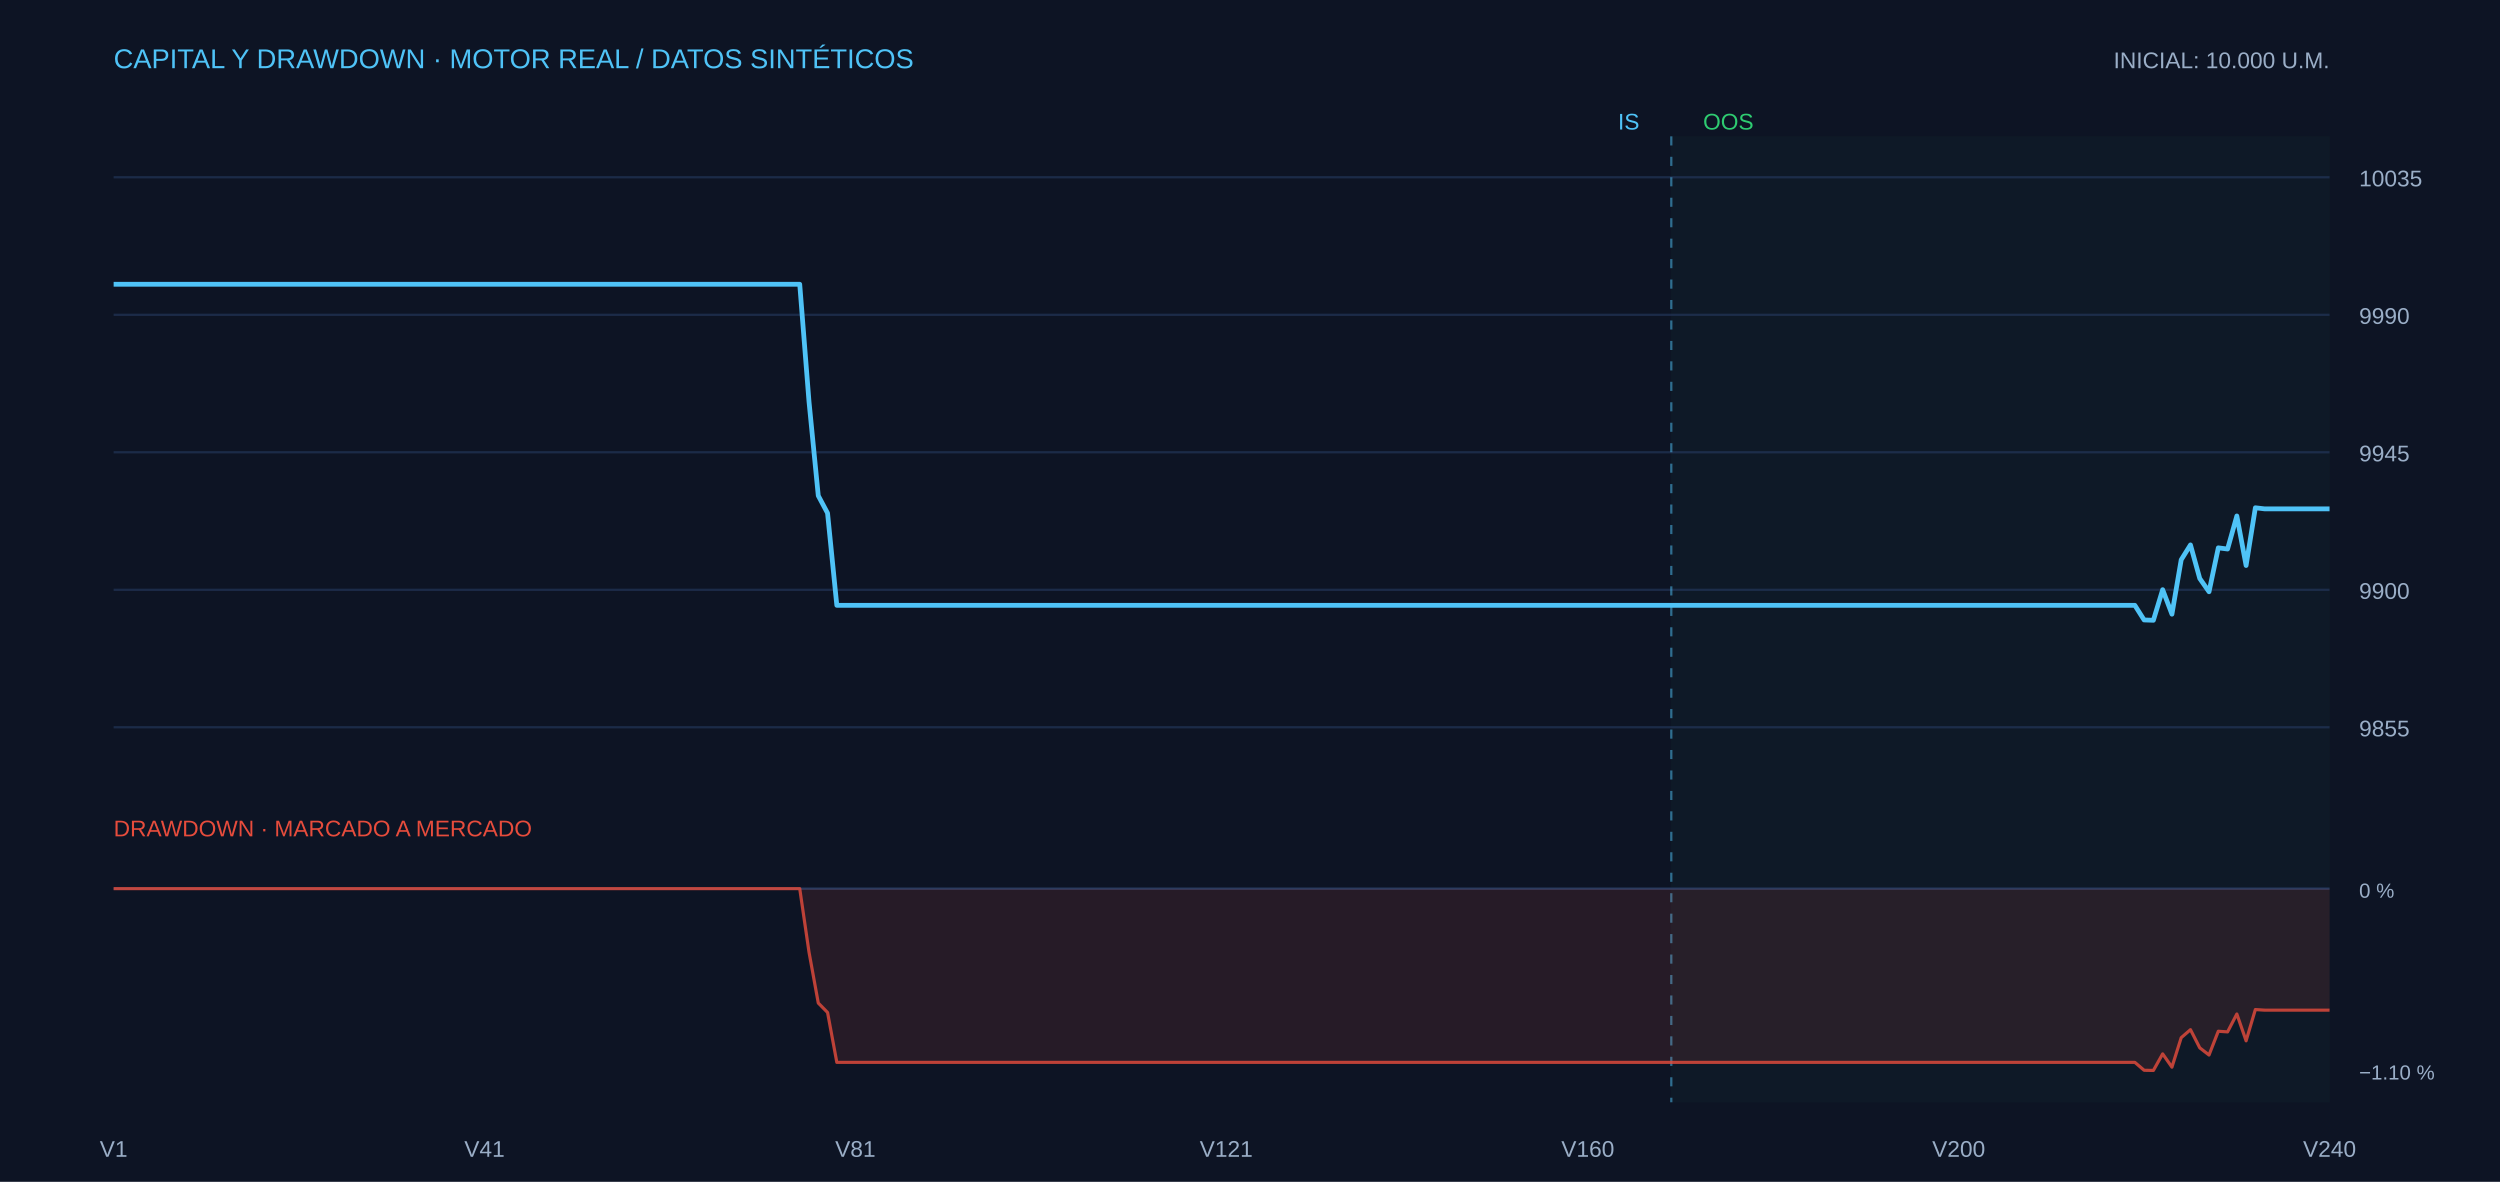
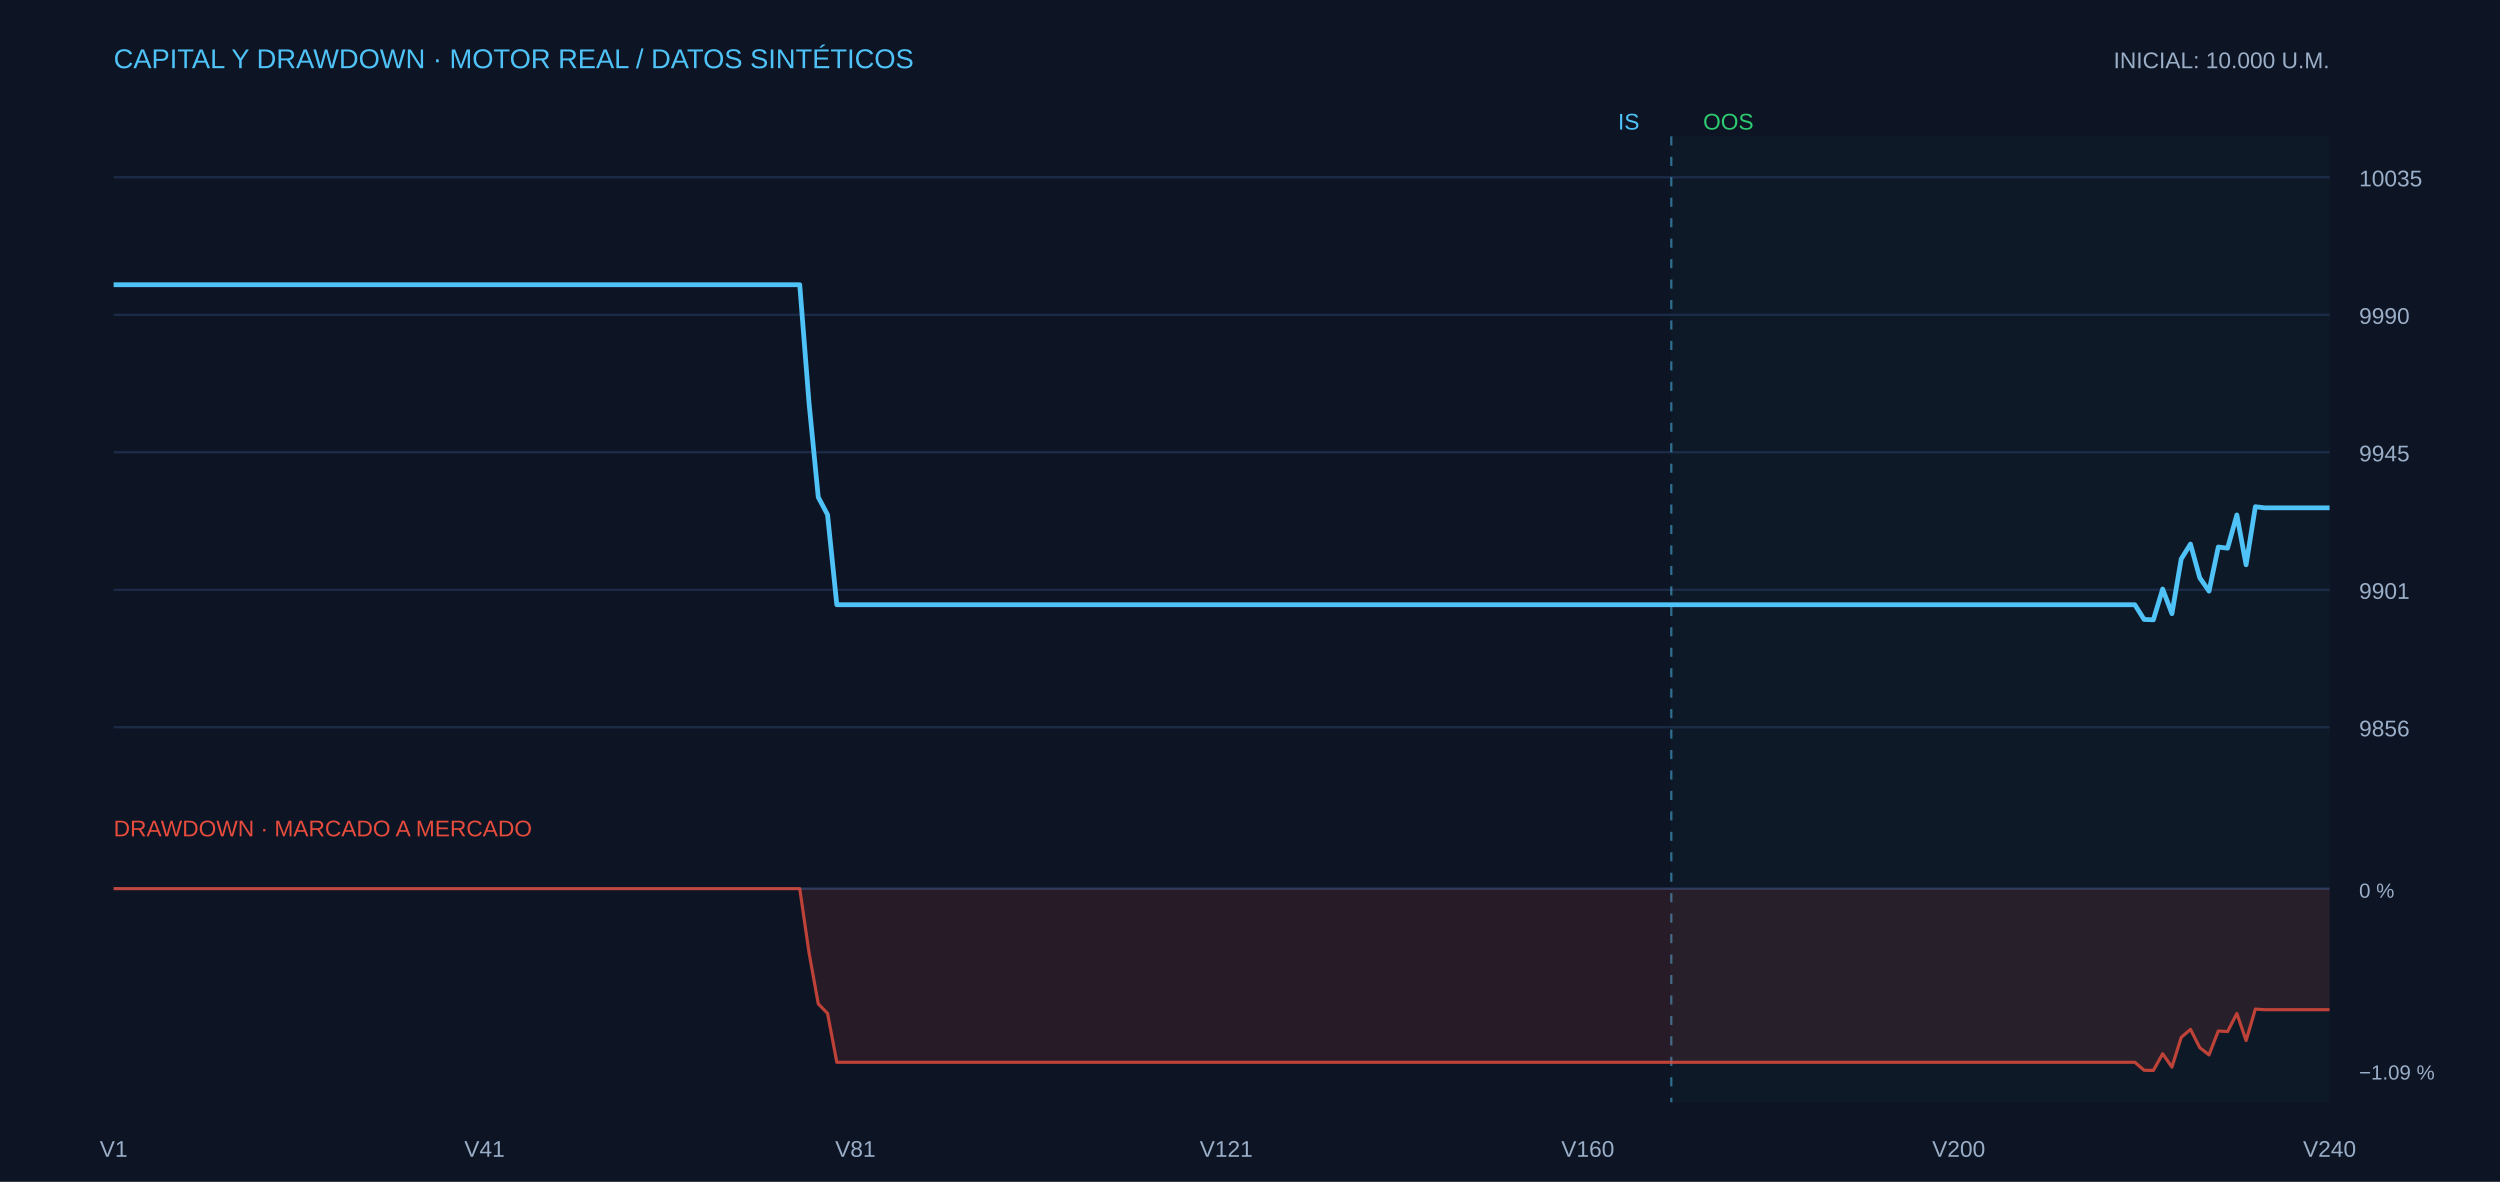
<svg xmlns="http://www.w3.org/2000/svg" viewBox="0 0 1100 520" role="img">
  <rect width="1100" height="520" fill="#0d1424" />
  <text x="50.00" y="30.00" fill="#4fc3f7" font-size="12" font-family="Segoe UI,Arial,sans-serif" text-anchor="start">CAPITAL Y DRAWDOWN · MOTOR REAL / DATOS SINTÉTICOS</text>
  <text x="1025.00" y="30.00" fill="#9aaec7" font-size="10" font-family="Segoe UI,Arial,sans-serif" text-anchor="end">INICIAL: 10.000 U.M.</text>
  <rect x="735.36" y="60" width="289.64" height="425" fill="#2ecc71" opacity=".035" />
  <polyline points="50.00,320.00 1025.00,320.00" fill="none" stroke="#253a60" stroke-width="1" opacity="0.6" stroke-linejoin="round" />
-   <text x="1038.00" y="324.00" fill="#9aaec7" font-size="10" font-family="Segoe UI,Arial,sans-serif" text-anchor="start">9855</text>
+   <text x="1038.00" y="324.00" fill="#9aaec7" font-size="10" font-family="Segoe UI,Arial,sans-serif" text-anchor="start">9856</text>
  <polyline points="50.00,259.50 1025.00,259.50" fill="none" stroke="#253a60" stroke-width="1" opacity="0.6" stroke-linejoin="round" />
-   <text x="1038.00" y="263.50" fill="#9aaec7" font-size="10" font-family="Segoe UI,Arial,sans-serif" text-anchor="start">9900</text>
+   <text x="1038.00" y="263.50" fill="#9aaec7" font-size="10" font-family="Segoe UI,Arial,sans-serif" text-anchor="start">9901</text>
  <polyline points="50.00,199.00 1025.00,199.00" fill="none" stroke="#253a60" stroke-width="1" opacity="0.6" stroke-linejoin="round" />
  <text x="1038.00" y="203.00" fill="#9aaec7" font-size="10" font-family="Segoe UI,Arial,sans-serif" text-anchor="start">9945</text>
  <polyline points="50.00,138.50 1025.00,138.50" fill="none" stroke="#253a60" stroke-width="1" opacity="0.6" stroke-linejoin="round" />
  <text x="1038.00" y="142.50" fill="#9aaec7" font-size="10" font-family="Segoe UI,Arial,sans-serif" text-anchor="start">9990</text>
  <polyline points="50.00,78.00 1025.00,78.00" fill="none" stroke="#253a60" stroke-width="1" opacity="0.6" stroke-linejoin="round" />
  <text x="1038.00" y="82.00" fill="#9aaec7" font-size="10" font-family="Segoe UI,Arial,sans-serif" text-anchor="start">10035</text>
-   <polyline points="50.00,125.08 54.08,125.08 58.16,125.08 62.24,125.08 66.32,125.08 70.40,125.08 74.48,125.08 78.56,125.08 82.64,125.08 86.72,125.08 90.79,125.08 94.87,125.08 98.95,125.08 103.03,125.08 107.11,125.08 111.19,125.08 115.27,125.08 119.35,125.08 123.43,125.08 127.51,125.08 131.59,125.08 135.67,125.08 139.75,125.08 143.83,125.08 147.91,125.08 151.99,125.08 156.07,125.08 160.15,125.08 164.23,125.08 168.31,125.08 172.38,125.08 176.46,125.08 180.54,125.08 184.62,125.08 188.70,125.08 192.78,125.08 196.86,125.08 200.94,125.08 205.02,125.08 209.10,125.08 213.18,125.08 217.26,125.08 221.34,125.08 225.42,125.08 229.50,125.08 233.58,125.08 237.66,125.08 241.74,125.08 245.82,125.08 249.90,125.08 253.97,125.08 258.05,125.08 262.13,125.08 266.21,125.08 270.29,125.08 274.37,125.08 278.45,125.08 282.53,125.08 286.61,125.08 290.69,125.08 294.77,125.08 298.85,125.08 302.93,125.08 307.01,125.08 311.09,125.08 315.17,125.08 319.25,125.08 323.33,125.08 327.41,125.08 331.49,125.08 335.56,125.08 339.64,125.08 343.72,125.08 347.80,125.08 351.88,125.08 355.96,176.70 360.04,218.11 364.12,225.77 368.20,266.34 372.28,266.34 376.36,266.34 380.44,266.34 384.52,266.34 388.60,266.34 392.68,266.34 396.76,266.34 400.84,266.34 404.92,266.34 409.00,266.34 413.08,266.34 417.15,266.34 421.23,266.34 425.31,266.34 429.39,266.34 433.47,266.34 437.55,266.34 441.63,266.34 445.71,266.34 449.79,266.34 453.87,266.34 457.95,266.34 462.03,266.34 466.11,266.34 470.19,266.34 474.27,266.34 478.35,266.34 482.43,266.34 486.51,266.34 490.59,266.34 494.67,266.34 498.74,266.34 502.82,266.34 506.90,266.34 510.98,266.34 515.06,266.34 519.14,266.34 523.22,266.34 527.30,266.34 531.38,266.34 535.46,266.34 539.54,266.34 543.62,266.34 547.70,266.34 551.78,266.34 555.86,266.34 559.94,266.34 564.02,266.34 568.10,266.34 572.18,266.34 576.26,266.34 580.33,266.34 584.41,266.34 588.49,266.34 592.57,266.34 596.65,266.34 600.73,266.34 604.81,266.34 608.89,266.34 612.97,266.34 617.05,266.34 621.13,266.34 625.21,266.34 629.29,266.34 633.37,266.34 637.45,266.34 641.53,266.34 645.61,266.34 649.69,266.34 653.77,266.34 657.85,266.34 661.92,266.34 666.00,266.34 670.08,266.34 674.16,266.34 678.24,266.34 682.32,266.34 686.40,266.34 690.48,266.34 694.56,266.34 698.64,266.34 702.72,266.34 706.80,266.34 710.88,266.34 714.96,266.34 719.04,266.34 723.12,266.34 727.20,266.34 731.28,266.34 735.36,266.34 739.44,266.34 743.51,266.34 747.59,266.34 751.67,266.34 755.75,266.34 759.83,266.34 763.91,266.34 767.99,266.34 772.07,266.34 776.15,266.34 780.23,266.34 784.31,266.34 788.39,266.34 792.47,266.34 796.55,266.34 800.63,266.34 804.71,266.34 808.79,266.34 812.87,266.34 816.95,266.34 821.03,266.34 825.10,266.34 829.18,266.34 833.26,266.34 837.34,266.34 841.42,266.34 845.50,266.34 849.58,266.34 853.66,266.34 857.74,266.34 861.82,266.34 865.90,266.34 869.98,266.34 874.06,266.34 878.14,266.34 882.22,266.34 886.30,266.34 890.38,266.34 894.46,266.34 898.54,266.34 902.62,266.34 906.69,266.34 910.77,266.34 914.85,266.34 918.93,266.34 923.01,266.34 927.09,266.34 931.17,266.34 935.25,266.34 939.33,266.34 943.41,272.78 947.49,272.92 951.57,259.46 955.65,270.24 959.73,246.30 963.81,239.76 967.89,254.54 971.97,260.37 976.05,241.05 980.13,241.57 984.21,227.03 988.28,248.82 992.36,223.42 996.44,223.90 1000.52,223.90 1004.60,223.90 1008.68,223.90 1012.76,223.90 1016.84,223.90 1020.92,223.90 1025.00,223.90" fill="none" stroke="#4fc3f7" stroke-width="2.1" opacity="1" stroke-linejoin="round" />
+   <polyline points="50.00,125.29 54.08,125.29 58.16,125.29 62.24,125.29 66.32,125.29 70.40,125.29 74.48,125.29 78.56,125.29 82.64,125.29 86.72,125.29 90.79,125.29 94.87,125.29 98.95,125.29 103.03,125.29 107.11,125.29 111.19,125.29 115.27,125.29 119.35,125.29 123.43,125.29 127.51,125.29 131.59,125.29 135.67,125.29 139.75,125.29 143.83,125.29 147.91,125.29 151.99,125.29 156.07,125.29 160.15,125.29 164.23,125.29 168.31,125.29 172.38,125.29 176.46,125.29 180.54,125.29 184.62,125.29 188.70,125.29 192.78,125.29 196.86,125.29 200.94,125.29 205.02,125.29 209.10,125.29 213.18,125.29 217.26,125.29 221.34,125.29 225.42,125.29 229.50,125.29 233.58,125.29 237.66,125.29 241.74,125.29 245.82,125.29 249.90,125.29 253.97,125.29 258.05,125.29 262.13,125.29 266.21,125.29 270.29,125.29 274.37,125.29 278.45,125.29 282.53,125.29 286.61,125.29 290.69,125.29 294.77,125.29 298.85,125.29 302.93,125.29 307.01,125.29 311.09,125.29 315.17,125.29 319.25,125.29 323.33,125.29 327.41,125.29 331.49,125.29 335.56,125.29 339.64,125.29 343.72,125.29 347.80,125.29 351.88,125.29 355.96,177.15 360.04,218.76 364.12,226.46 368.20,266.09 372.28,266.09 376.36,266.09 380.44,266.09 384.52,266.09 388.60,266.09 392.68,266.09 396.76,266.09 400.84,266.09 404.92,266.09 409.00,266.09 413.08,266.09 417.15,266.09 421.23,266.09 425.31,266.09 429.39,266.09 433.47,266.09 437.55,266.09 441.63,266.09 445.71,266.09 449.79,266.09 453.87,266.09 457.95,266.09 462.03,266.09 466.11,266.09 470.19,266.09 474.27,266.09 478.35,266.09 482.43,266.09 486.51,266.09 490.59,266.09 494.67,266.09 498.74,266.09 502.82,266.09 506.90,266.09 510.98,266.09 515.06,266.09 519.14,266.09 523.22,266.09 527.30,266.09 531.38,266.09 535.46,266.09 539.54,266.09 543.62,266.09 547.70,266.09 551.78,266.09 555.86,266.09 559.94,266.09 564.02,266.09 568.10,266.09 572.18,266.09 576.26,266.09 580.33,266.09 584.41,266.09 588.49,266.09 592.57,266.09 596.65,266.09 600.73,266.09 604.81,266.09 608.89,266.09 612.97,266.09 617.05,266.09 621.13,266.09 625.21,266.09 629.29,266.09 633.37,266.09 637.45,266.09 641.53,266.09 645.61,266.09 649.69,266.09 653.77,266.09 657.85,266.09 661.92,266.09 666.00,266.09 670.08,266.09 674.16,266.09 678.24,266.09 682.32,266.09 686.40,266.09 690.48,266.09 694.56,266.09 698.64,266.09 702.72,266.09 706.80,266.09 710.88,266.09 714.96,266.09 719.04,266.09 723.12,266.09 727.20,266.09 731.28,266.09 735.36,266.09 739.44,266.09 743.51,266.09 747.59,266.09 751.67,266.09 755.75,266.09 759.83,266.09 763.91,266.09 767.99,266.09 772.07,266.09 776.15,266.09 780.23,266.09 784.31,266.09 788.39,266.09 792.47,266.09 796.55,266.09 800.63,266.09 804.71,266.09 808.79,266.09 812.87,266.09 816.95,266.09 821.03,266.09 825.10,266.09 829.18,266.09 833.26,266.09 837.34,266.09 841.42,266.09 845.50,266.09 849.58,266.09 853.66,266.09 857.74,266.09 861.82,266.09 865.90,266.09 869.98,266.09 874.06,266.09 878.14,266.09 882.22,266.09 886.30,266.09 890.38,266.09 894.46,266.09 898.54,266.09 902.62,266.09 906.69,266.09 910.77,266.09 914.85,266.09 918.93,266.09 923.01,266.09 927.09,266.09 931.17,266.09 935.25,266.09 939.33,266.09 943.41,272.56 947.49,272.71 951.57,259.18 955.65,270.01 959.73,245.96 963.81,239.39 967.89,254.23 971.97,260.09 976.05,240.68 980.13,241.20 984.21,226.59 988.28,248.49 992.36,222.96 996.44,223.45 1000.52,223.45 1004.60,223.45 1008.68,223.45 1012.76,223.45 1016.84,223.45 1020.92,223.45 1025.00,223.45" fill="none" stroke="#4fc3f7" stroke-width="2.1" opacity="1" stroke-linejoin="round" />
  <polyline points="735.36,60.00 735.36,485.00" fill="none" stroke="#4fc3f7" stroke-width="1" opacity="0.5" stroke-linejoin="round" stroke-dasharray="4 5" />
  <text x="721.36" y="57.00" fill="#4fc3f7" font-size="10" font-family="Segoe UI,Arial,sans-serif" text-anchor="end">IS</text>
  <text x="749.36" y="57.00" fill="#2ecc71" font-size="10" font-family="Segoe UI,Arial,sans-serif" text-anchor="start">OOS</text>
  <text x="50.00" y="368.00" fill="#e74c3c" font-size="10" font-family="Segoe UI,Arial,sans-serif" text-anchor="start">DRAWDOWN · MARCADO A MERCADO</text>
  <polyline points="50.00,391.00 1025.00,391.00" fill="none" stroke="#253a60" stroke-width="1" opacity="1" stroke-linejoin="round" />
-   <polygon points="50,391 50.00,391.00 54.08,391.00 58.16,391.00 62.24,391.00 66.32,391.00 70.40,391.00 74.48,391.00 78.56,391.00 82.64,391.00 86.72,391.00 90.79,391.00 94.87,391.00 98.95,391.00 103.03,391.00 107.11,391.00 111.19,391.00 115.27,391.00 119.35,391.00 123.43,391.00 127.51,391.00 131.59,391.00 135.67,391.00 139.75,391.00 143.83,391.00 147.91,391.00 151.99,391.00 156.07,391.00 160.15,391.00 164.23,391.00 168.31,391.00 172.38,391.00 176.46,391.00 180.54,391.00 184.62,391.00 188.70,391.00 192.78,391.00 196.86,391.00 200.94,391.00 205.02,391.00 209.10,391.00 213.18,391.00 217.26,391.00 221.34,391.00 225.42,391.00 229.50,391.00 233.58,391.00 237.66,391.00 241.74,391.00 245.82,391.00 249.90,391.00 253.97,391.00 258.05,391.00 262.13,391.00 266.21,391.00 270.29,391.00 274.37,391.00 278.45,391.00 282.53,391.00 286.61,391.00 290.69,391.00 294.77,391.00 298.85,391.00 302.93,391.00 307.01,391.00 311.09,391.00 315.17,391.00 319.25,391.00 323.33,391.00 327.41,391.00 331.49,391.00 335.56,391.00 339.64,391.00 343.72,391.00 347.80,391.00 351.88,391.00 355.96,418.93 360.04,441.34 364.12,445.49 368.20,467.44 372.28,467.44 376.36,467.44 380.44,467.44 384.52,467.44 388.60,467.44 392.68,467.44 396.76,467.44 400.84,467.44 404.92,467.44 409.00,467.44 413.08,467.44 417.15,467.44 421.23,467.44 425.31,467.44 429.39,467.44 433.47,467.44 437.55,467.44 441.63,467.44 445.71,467.44 449.79,467.44 453.87,467.44 457.95,467.44 462.03,467.44 466.11,467.44 470.19,467.44 474.27,467.44 478.35,467.44 482.43,467.44 486.51,467.44 490.59,467.44 494.67,467.44 498.74,467.44 502.82,467.44 506.90,467.44 510.98,467.44 515.06,467.44 519.14,467.44 523.22,467.44 527.30,467.44 531.38,467.44 535.46,467.44 539.54,467.44 543.62,467.44 547.70,467.44 551.78,467.44 555.86,467.44 559.94,467.44 564.02,467.44 568.10,467.44 572.18,467.44 576.26,467.44 580.33,467.44 584.41,467.44 588.49,467.44 592.57,467.44 596.65,467.44 600.73,467.44 604.81,467.44 608.89,467.44 612.97,467.44 617.05,467.44 621.13,467.44 625.21,467.44 629.29,467.44 633.37,467.44 637.45,467.44 641.53,467.44 645.61,467.44 649.69,467.44 653.77,467.44 657.85,467.44 661.92,467.44 666.00,467.44 670.08,467.44 674.16,467.44 678.24,467.44 682.32,467.44 686.40,467.44 690.48,467.44 694.56,467.44 698.64,467.44 702.72,467.44 706.80,467.44 710.88,467.44 714.96,467.44 719.04,467.44 723.12,467.44 727.20,467.44 731.28,467.44 735.36,467.44 739.44,467.44 743.51,467.44 747.59,467.44 751.67,467.44 755.75,467.44 759.83,467.44 763.91,467.44 767.99,467.44 772.07,467.44 776.15,467.44 780.23,467.44 784.31,467.44 788.39,467.44 792.47,467.44 796.55,467.44 800.63,467.44 804.71,467.44 808.79,467.44 812.87,467.44 816.95,467.44 821.03,467.44 825.10,467.44 829.18,467.44 833.26,467.44 837.34,467.44 841.42,467.44 845.50,467.44 849.58,467.44 853.66,467.44 857.74,467.44 861.82,467.44 865.90,467.44 869.98,467.44 874.06,467.44 878.14,467.44 882.22,467.44 886.30,467.44 890.38,467.44 894.46,467.44 898.54,467.44 902.62,467.44 906.69,467.44 910.77,467.44 914.85,467.44 918.93,467.44 923.01,467.44 927.09,467.44 931.17,467.44 935.25,467.44 939.33,467.44 943.41,470.92 947.49,471.00 951.57,463.71 955.65,469.55 959.73,456.59 963.81,453.06 967.89,461.05 971.97,464.21 976.05,453.75 980.13,454.03 984.21,446.17 988.28,457.96 992.36,444.21 996.44,444.47 1000.52,444.47 1004.60,444.47 1008.68,444.47 1012.76,444.47 1016.84,444.47 1020.92,444.47 1025.00,444.47 1025,391" fill="#e74c3c" opacity=".12" />
-   <polyline points="50.00,391.00 54.08,391.00 58.16,391.00 62.24,391.00 66.32,391.00 70.40,391.00 74.48,391.00 78.56,391.00 82.64,391.00 86.72,391.00 90.79,391.00 94.87,391.00 98.95,391.00 103.03,391.00 107.11,391.00 111.19,391.00 115.27,391.00 119.35,391.00 123.43,391.00 127.51,391.00 131.59,391.00 135.67,391.00 139.75,391.00 143.83,391.00 147.91,391.00 151.99,391.00 156.07,391.00 160.15,391.00 164.23,391.00 168.31,391.00 172.38,391.00 176.46,391.00 180.54,391.00 184.62,391.00 188.70,391.00 192.78,391.00 196.86,391.00 200.94,391.00 205.02,391.00 209.10,391.00 213.18,391.00 217.26,391.00 221.34,391.00 225.42,391.00 229.50,391.00 233.58,391.00 237.66,391.00 241.74,391.00 245.82,391.00 249.90,391.00 253.97,391.00 258.05,391.00 262.13,391.00 266.21,391.00 270.29,391.00 274.37,391.00 278.45,391.00 282.53,391.00 286.61,391.00 290.69,391.00 294.77,391.00 298.85,391.00 302.93,391.00 307.01,391.00 311.09,391.00 315.17,391.00 319.25,391.00 323.33,391.00 327.41,391.00 331.49,391.00 335.56,391.00 339.64,391.00 343.72,391.00 347.80,391.00 351.88,391.00 355.96,418.93 360.04,441.34 364.12,445.49 368.20,467.44 372.28,467.44 376.36,467.44 380.44,467.44 384.52,467.44 388.60,467.44 392.68,467.44 396.76,467.44 400.84,467.44 404.92,467.44 409.00,467.44 413.08,467.44 417.15,467.44 421.23,467.44 425.31,467.44 429.39,467.44 433.47,467.44 437.55,467.44 441.63,467.44 445.71,467.44 449.79,467.44 453.87,467.44 457.95,467.44 462.03,467.44 466.11,467.44 470.19,467.44 474.27,467.44 478.35,467.44 482.43,467.44 486.51,467.44 490.59,467.44 494.67,467.44 498.74,467.44 502.82,467.44 506.90,467.44 510.98,467.44 515.06,467.44 519.14,467.44 523.22,467.44 527.30,467.44 531.38,467.44 535.46,467.44 539.54,467.44 543.62,467.44 547.70,467.44 551.78,467.44 555.86,467.44 559.94,467.44 564.02,467.44 568.10,467.44 572.18,467.44 576.26,467.44 580.33,467.44 584.41,467.44 588.49,467.44 592.57,467.44 596.65,467.44 600.73,467.44 604.81,467.44 608.89,467.44 612.97,467.44 617.05,467.44 621.13,467.44 625.21,467.44 629.29,467.44 633.37,467.44 637.45,467.44 641.53,467.44 645.61,467.44 649.69,467.44 653.77,467.44 657.85,467.44 661.92,467.44 666.00,467.44 670.08,467.44 674.16,467.44 678.24,467.44 682.32,467.44 686.40,467.44 690.48,467.44 694.56,467.44 698.64,467.44 702.72,467.44 706.80,467.44 710.88,467.44 714.96,467.44 719.04,467.44 723.12,467.44 727.20,467.44 731.28,467.44 735.36,467.44 739.44,467.44 743.51,467.44 747.59,467.44 751.67,467.44 755.75,467.44 759.83,467.44 763.91,467.44 767.99,467.44 772.07,467.44 776.15,467.44 780.23,467.44 784.31,467.44 788.39,467.44 792.47,467.44 796.55,467.44 800.63,467.44 804.71,467.44 808.79,467.44 812.87,467.44 816.95,467.44 821.03,467.44 825.10,467.44 829.18,467.44 833.26,467.44 837.34,467.44 841.42,467.44 845.50,467.44 849.58,467.44 853.66,467.44 857.74,467.44 861.82,467.44 865.90,467.44 869.98,467.44 874.06,467.44 878.14,467.44 882.22,467.44 886.30,467.44 890.38,467.44 894.46,467.44 898.54,467.44 902.62,467.44 906.69,467.44 910.77,467.44 914.85,467.44 918.93,467.44 923.01,467.44 927.09,467.44 931.17,467.44 935.25,467.44 939.33,467.44 943.41,470.92 947.49,471.00 951.57,463.71 955.65,469.55 959.73,456.59 963.81,453.06 967.89,461.05 971.97,464.21 976.05,453.75 980.13,454.03 984.21,446.17 988.28,457.96 992.36,444.21 996.44,444.47 1000.52,444.47 1004.60,444.47 1008.68,444.47 1012.76,444.47 1016.84,444.47 1020.92,444.47 1025.00,444.47" fill="none" stroke="#e74c3c" stroke-width="1.4" opacity="0.8" stroke-linejoin="round" />
+   <polygon points="50,391 50.00,391.00 54.08,391.00 58.16,391.00 62.24,391.00 66.32,391.00 70.40,391.00 74.48,391.00 78.56,391.00 82.64,391.00 86.72,391.00 90.79,391.00 94.87,391.00 98.95,391.00 103.03,391.00 107.11,391.00 111.19,391.00 115.27,391.00 119.35,391.00 123.43,391.00 127.51,391.00 131.59,391.00 135.67,391.00 139.75,391.00 143.83,391.00 147.91,391.00 151.99,391.00 156.07,391.00 160.15,391.00 164.23,391.00 168.31,391.00 172.38,391.00 176.46,391.00 180.54,391.00 184.62,391.00 188.70,391.00 192.78,391.00 196.86,391.00 200.94,391.00 205.02,391.00 209.10,391.00 213.18,391.00 217.26,391.00 221.34,391.00 225.42,391.00 229.50,391.00 233.58,391.00 237.66,391.00 241.74,391.00 245.82,391.00 249.90,391.00 253.97,391.00 258.05,391.00 262.13,391.00 266.21,391.00 270.29,391.00 274.37,391.00 278.45,391.00 282.53,391.00 286.61,391.00 290.69,391.00 294.77,391.00 298.85,391.00 302.93,391.00 307.01,391.00 311.09,391.00 315.17,391.00 319.25,391.00 323.33,391.00 327.41,391.00 331.49,391.00 335.56,391.00 339.64,391.00 343.72,391.00 347.80,391.00 351.88,391.00 355.96,419.14 360.04,441.72 364.12,445.90 368.20,467.41 372.28,467.41 376.36,467.41 380.44,467.41 384.52,467.41 388.60,467.41 392.68,467.41 396.76,467.41 400.84,467.41 404.92,467.41 409.00,467.41 413.08,467.41 417.15,467.41 421.23,467.41 425.31,467.41 429.39,467.41 433.47,467.41 437.55,467.41 441.63,467.41 445.71,467.41 449.79,467.41 453.87,467.41 457.95,467.41 462.03,467.41 466.11,467.41 470.19,467.41 474.27,467.41 478.35,467.41 482.43,467.41 486.51,467.41 490.59,467.41 494.67,467.41 498.74,467.41 502.82,467.41 506.90,467.41 510.98,467.41 515.06,467.41 519.14,467.41 523.22,467.41 527.30,467.41 531.38,467.41 535.46,467.41 539.54,467.41 543.62,467.41 547.70,467.41 551.78,467.41 555.86,467.41 559.94,467.41 564.02,467.41 568.10,467.41 572.18,467.41 576.26,467.41 580.33,467.41 584.41,467.41 588.49,467.41 592.57,467.41 596.65,467.41 600.73,467.41 604.81,467.41 608.89,467.41 612.97,467.41 617.05,467.41 621.13,467.41 625.21,467.41 629.29,467.41 633.37,467.41 637.45,467.41 641.53,467.41 645.61,467.41 649.69,467.41 653.77,467.41 657.85,467.41 661.92,467.41 666.00,467.41 670.08,467.41 674.16,467.41 678.24,467.41 682.32,467.41 686.40,467.41 690.48,467.41 694.56,467.41 698.64,467.41 702.72,467.41 706.80,467.41 710.88,467.41 714.96,467.41 719.04,467.41 723.12,467.41 727.20,467.41 731.28,467.41 735.36,467.41 739.44,467.41 743.51,467.41 747.59,467.41 751.67,467.41 755.75,467.41 759.83,467.41 763.91,467.41 767.99,467.41 772.07,467.41 776.15,467.41 780.23,467.41 784.31,467.41 788.39,467.41 792.47,467.41 796.55,467.41 800.63,467.41 804.71,467.41 808.79,467.41 812.87,467.41 816.95,467.41 821.03,467.41 825.10,467.41 829.18,467.41 833.26,467.41 837.34,467.41 841.42,467.41 845.50,467.41 849.58,467.41 853.66,467.41 857.74,467.41 861.82,467.41 865.90,467.41 869.98,467.41 874.06,467.41 878.14,467.41 882.22,467.41 886.30,467.41 890.38,467.41 894.46,467.41 898.54,467.41 902.62,467.41 906.69,467.41 910.77,467.41 914.85,467.41 918.93,467.41 923.01,467.41 927.09,467.41 931.17,467.41 935.25,467.41 939.33,467.41 943.41,470.92 947.49,471.00 951.57,463.66 955.65,469.54 959.73,456.48 963.81,452.92 967.89,460.97 971.97,464.15 976.05,453.62 980.13,453.90 984.21,445.97 988.28,457.86 992.36,444.01 996.44,444.27 1000.52,444.27 1004.60,444.27 1008.68,444.27 1012.76,444.27 1016.84,444.27 1020.92,444.27 1025.00,444.27 1025,391" fill="#e74c3c" opacity=".12" />
+   <polyline points="50.00,391.00 54.08,391.00 58.16,391.00 62.24,391.00 66.32,391.00 70.40,391.00 74.48,391.00 78.56,391.00 82.64,391.00 86.72,391.00 90.79,391.00 94.87,391.00 98.95,391.00 103.03,391.00 107.11,391.00 111.19,391.00 115.27,391.00 119.35,391.00 123.43,391.00 127.51,391.00 131.59,391.00 135.67,391.00 139.75,391.00 143.83,391.00 147.91,391.00 151.99,391.00 156.07,391.00 160.15,391.00 164.23,391.00 168.31,391.00 172.38,391.00 176.46,391.00 180.54,391.00 184.62,391.00 188.70,391.00 192.78,391.00 196.86,391.00 200.94,391.00 205.02,391.00 209.10,391.00 213.18,391.00 217.26,391.00 221.34,391.00 225.42,391.00 229.50,391.00 233.58,391.00 237.66,391.00 241.74,391.00 245.82,391.00 249.90,391.00 253.97,391.00 258.05,391.00 262.13,391.00 266.21,391.00 270.29,391.00 274.37,391.00 278.45,391.00 282.53,391.00 286.61,391.00 290.69,391.00 294.77,391.00 298.85,391.00 302.93,391.00 307.01,391.00 311.09,391.00 315.17,391.00 319.25,391.00 323.33,391.00 327.41,391.00 331.49,391.00 335.56,391.00 339.64,391.00 343.72,391.00 347.80,391.00 351.88,391.00 355.96,419.14 360.04,441.72 364.12,445.90 368.20,467.41 372.28,467.41 376.36,467.41 380.44,467.41 384.52,467.41 388.60,467.41 392.68,467.41 396.76,467.41 400.84,467.41 404.92,467.41 409.00,467.41 413.08,467.41 417.15,467.41 421.23,467.41 425.31,467.41 429.39,467.41 433.47,467.41 437.55,467.41 441.63,467.41 445.71,467.41 449.79,467.41 453.87,467.41 457.95,467.41 462.03,467.41 466.11,467.41 470.19,467.41 474.27,467.41 478.35,467.41 482.43,467.41 486.51,467.41 490.59,467.41 494.67,467.41 498.74,467.41 502.82,467.41 506.90,467.41 510.98,467.41 515.06,467.41 519.14,467.41 523.22,467.41 527.30,467.41 531.38,467.41 535.46,467.41 539.54,467.41 543.62,467.41 547.70,467.41 551.78,467.41 555.86,467.41 559.94,467.41 564.02,467.41 568.10,467.41 572.18,467.41 576.26,467.41 580.33,467.41 584.41,467.41 588.49,467.41 592.57,467.41 596.65,467.41 600.73,467.41 604.81,467.41 608.89,467.41 612.97,467.41 617.05,467.41 621.13,467.41 625.21,467.41 629.29,467.41 633.37,467.41 637.45,467.41 641.53,467.41 645.61,467.41 649.69,467.41 653.77,467.41 657.85,467.41 661.92,467.41 666.00,467.41 670.08,467.41 674.16,467.41 678.24,467.41 682.32,467.41 686.40,467.41 690.48,467.41 694.56,467.41 698.64,467.41 702.72,467.41 706.80,467.41 710.88,467.41 714.96,467.41 719.04,467.41 723.12,467.41 727.20,467.41 731.28,467.41 735.36,467.41 739.44,467.41 743.51,467.41 747.59,467.41 751.67,467.41 755.75,467.41 759.83,467.41 763.91,467.41 767.99,467.41 772.07,467.41 776.15,467.41 780.23,467.41 784.31,467.41 788.39,467.41 792.47,467.41 796.55,467.41 800.63,467.41 804.71,467.41 808.79,467.41 812.87,467.41 816.95,467.41 821.03,467.41 825.10,467.41 829.18,467.41 833.26,467.41 837.34,467.41 841.42,467.41 845.50,467.41 849.58,467.41 853.66,467.41 857.74,467.41 861.82,467.41 865.90,467.41 869.98,467.41 874.06,467.41 878.14,467.41 882.22,467.41 886.30,467.41 890.38,467.41 894.46,467.41 898.54,467.41 902.62,467.41 906.69,467.41 910.77,467.41 914.85,467.41 918.93,467.41 923.01,467.41 927.09,467.41 931.17,467.41 935.25,467.41 939.33,467.41 943.41,470.92 947.49,471.00 951.57,463.66 955.65,469.54 959.73,456.48 963.81,452.92 967.89,460.97 971.97,464.15 976.05,453.62 980.13,453.90 984.21,445.97 988.28,457.86 992.36,444.01 996.44,444.27 1000.52,444.27 1004.60,444.27 1008.68,444.27 1012.76,444.27 1016.84,444.27 1020.92,444.27 1025.00,444.27" fill="none" stroke="#e74c3c" stroke-width="1.4" opacity="0.8" stroke-linejoin="round" />
  <text x="1038.00" y="395.00" fill="#9aaec7" font-size="9" font-family="Segoe UI,Arial,sans-serif" text-anchor="start">0 %</text>
-   <text x="1038.00" y="475.00" fill="#9aaec7" font-size="9" font-family="Segoe UI,Arial,sans-serif" text-anchor="start">−1.10 %</text>
+   <text x="1038.00" y="475.00" fill="#9aaec7" font-size="9" font-family="Segoe UI,Arial,sans-serif" text-anchor="start">−1.09 %</text>
  <text x="50.00" y="509.00" fill="#9aaec7" font-size="10" font-family="Segoe UI,Arial,sans-serif" text-anchor="middle">V1</text>
  <text x="213.18" y="509.00" fill="#9aaec7" font-size="10" font-family="Segoe UI,Arial,sans-serif" text-anchor="middle">V41</text>
  <text x="376.36" y="509.00" fill="#9aaec7" font-size="10" font-family="Segoe UI,Arial,sans-serif" text-anchor="middle">V81</text>
  <text x="539.54" y="509.00" fill="#9aaec7" font-size="10" font-family="Segoe UI,Arial,sans-serif" text-anchor="middle">V121</text>
  <text x="698.64" y="509.00" fill="#9aaec7" font-size="10" font-family="Segoe UI,Arial,sans-serif" text-anchor="middle">V160</text>
  <text x="861.82" y="509.00" fill="#9aaec7" font-size="10" font-family="Segoe UI,Arial,sans-serif" text-anchor="middle">V200</text>
  <text x="1025.00" y="509.00" fill="#9aaec7" font-size="10" font-family="Segoe UI,Arial,sans-serif" text-anchor="middle">V240</text>
</svg>
